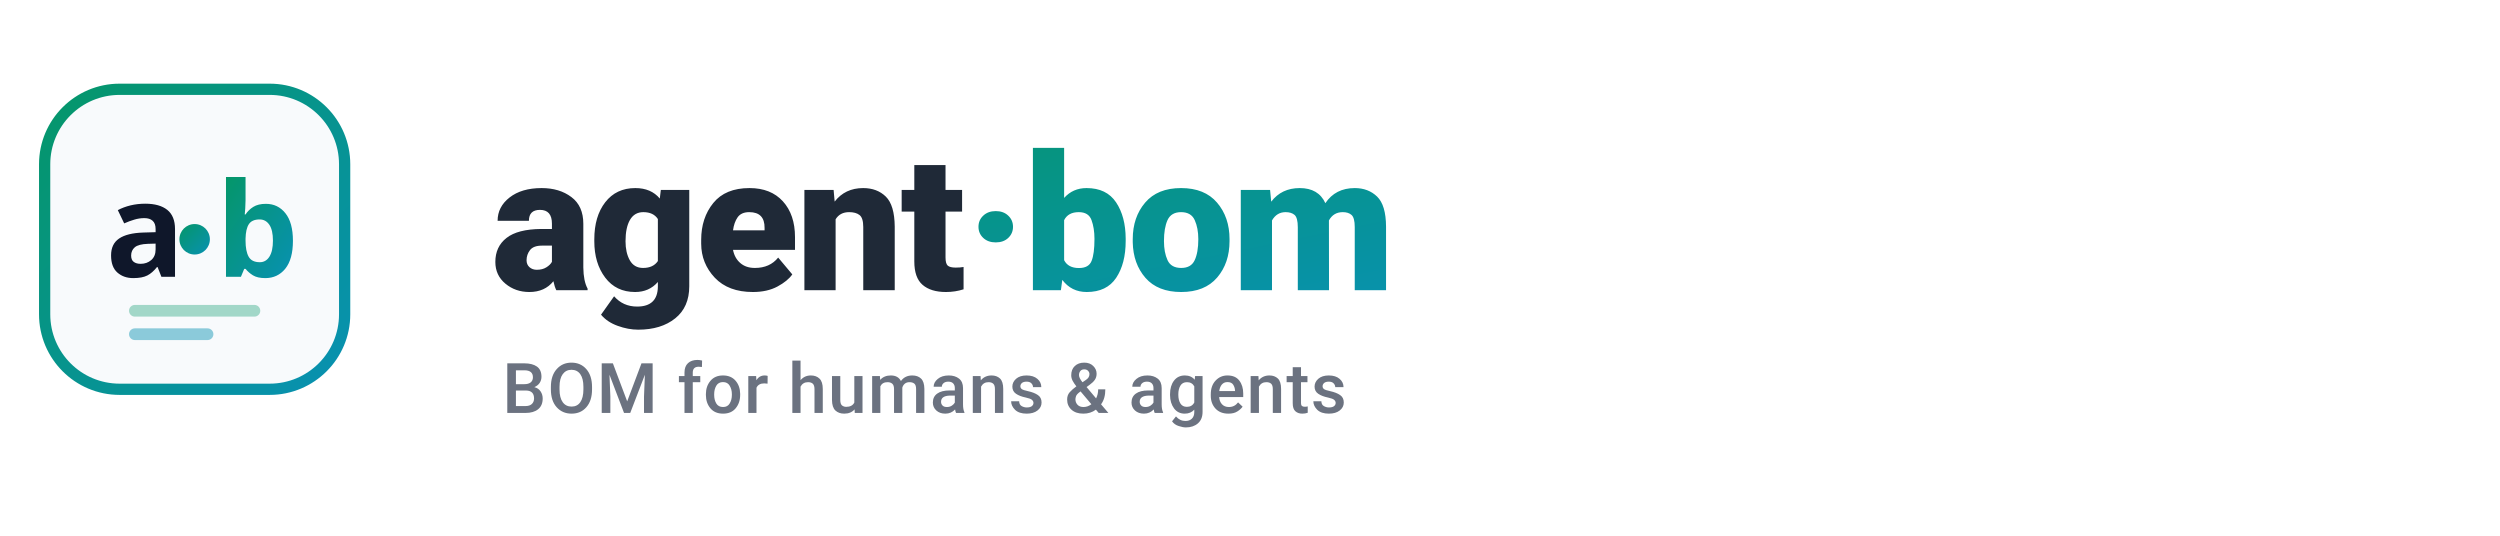
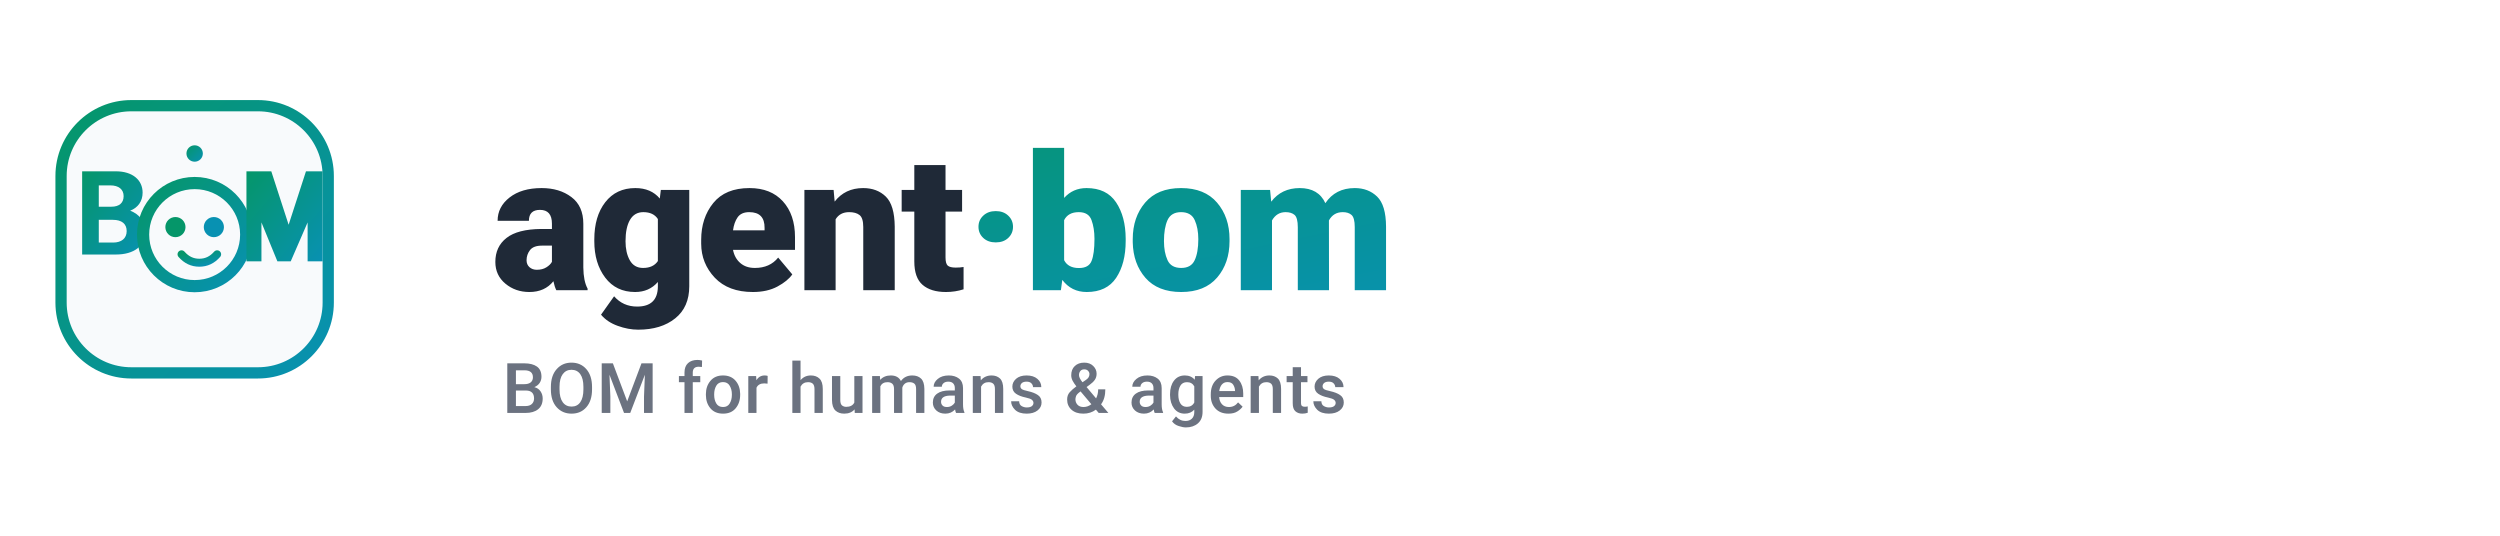
<svg xmlns="http://www.w3.org/2000/svg" viewBox="0 0 448 96" fill="none" role="img" aria-label="agent-bom — BOM for humans &amp; agents">
  <defs>
    <linearGradient id="abg" x1="0" y1="0" x2="1" y2="1">
      <stop offset="0%" stop-color="#059669" />
      <stop offset="100%" stop-color="#0891b2" />
    </linearGradient>
  </defs>
  <g transform="translate(8, 16) scale(0.84)">
-     <rect x="0" y="0" width="64" height="64" rx="16" fill="#f8fafc" stroke="url(#abg)" stroke-width="2.4" />
-     <text x="13" y="40" font-family="ui-sans-serif, system-ui, sans-serif" font-size="28" font-weight="800" letter-spacing="-0.06em" fill="#0f172a">a</text>
-     <circle cx="32" cy="32" r="3.25" fill="url(#abg)" />
-     <text x="36.5" y="40" font-family="ui-sans-serif, system-ui, sans-serif" font-size="28" font-weight="800" letter-spacing="-0.06em" fill="url(#abg)">b</text>
-     <rect x="18" y="46" width="28" height="2.5" rx="1.25" fill="#059669" fill-opacity="0.35" />
-     <rect x="18" y="51" width="18" height="2.5" rx="1.25" fill="#0891b2" fill-opacity="0.45" />
+     <rect x="3.5" y="3.5" width="57" height="57" rx="15" fill="#f8fafc" stroke="url(#abg)" stroke-width="2.4" />
+     <path fill="url(#abg)" d="M8 17.5h7.2c3.55 0 5.7 1.85 5.7 4.55 0 1.85-1 3.2-2.65 3.85 1.95.75 3.2 2.25 3.2 4.55 0 2.95-2.35 4.8-6.25 4.8H8V17.5zm3.55 3v4.55h2.7c1.65 0 2.6-.8 2.6-2.25s-1.05-2.3-2.85-2.3h-2.45zm0 7.35v4.85h3.05c1.8 0 2.9-.9 2.9-2.45s-1.05-2.4-2.95-2.4H11.55z" />
+     <circle cx="32" cy="31" r="11" fill="none" stroke="url(#abg)" stroke-width="2.6" />
+     <circle cx="27.9" cy="29.4" r="2.15" fill="#059669" />
+     <circle cx="36.1" cy="29.4" r="2.15" fill="#0891b2" />
+     <path d="M29.2 35.2c1.05 1.2 2.3 1.8 3.8 1.8s2.75-.6 3.8-1.8" fill="none" stroke="url(#abg)" stroke-width="1.7" stroke-linecap="round" />
+     <path d="M32 20V15.4" stroke="url(#abg)" stroke-width="2.3" stroke-linecap="round" />
+     <circle cx="32" cy="13.7" r="1.75" fill="url(#abg)" />
+     <path fill="url(#abg)" d="M44.8 17.5h3.55l3.7 11.4 3.7-11.4H59.3v19.2h-3.2V28.4L52.5 36.7h-2.85l-3.4-8.3v8.3h-3.2V17.5h1.75z" />
  </g>
  <text x="88" y="52" font-family="system-ui, -apple-system, 'Segoe UI', Roboto, sans-serif" font-size="34" font-weight="800" letter-spacing="-0.5" fill="#1f2937">agent<tspan fill="url(#abg)">·bom</tspan>
  </text>
  <text x="90" y="74" font-family="system-ui, -apple-system, 'Segoe UI', Roboto, sans-serif" font-size="12.5" font-weight="500" letter-spacing="0.2" fill="#6b7280">BOM for humans &amp; agents</text>
</svg>
